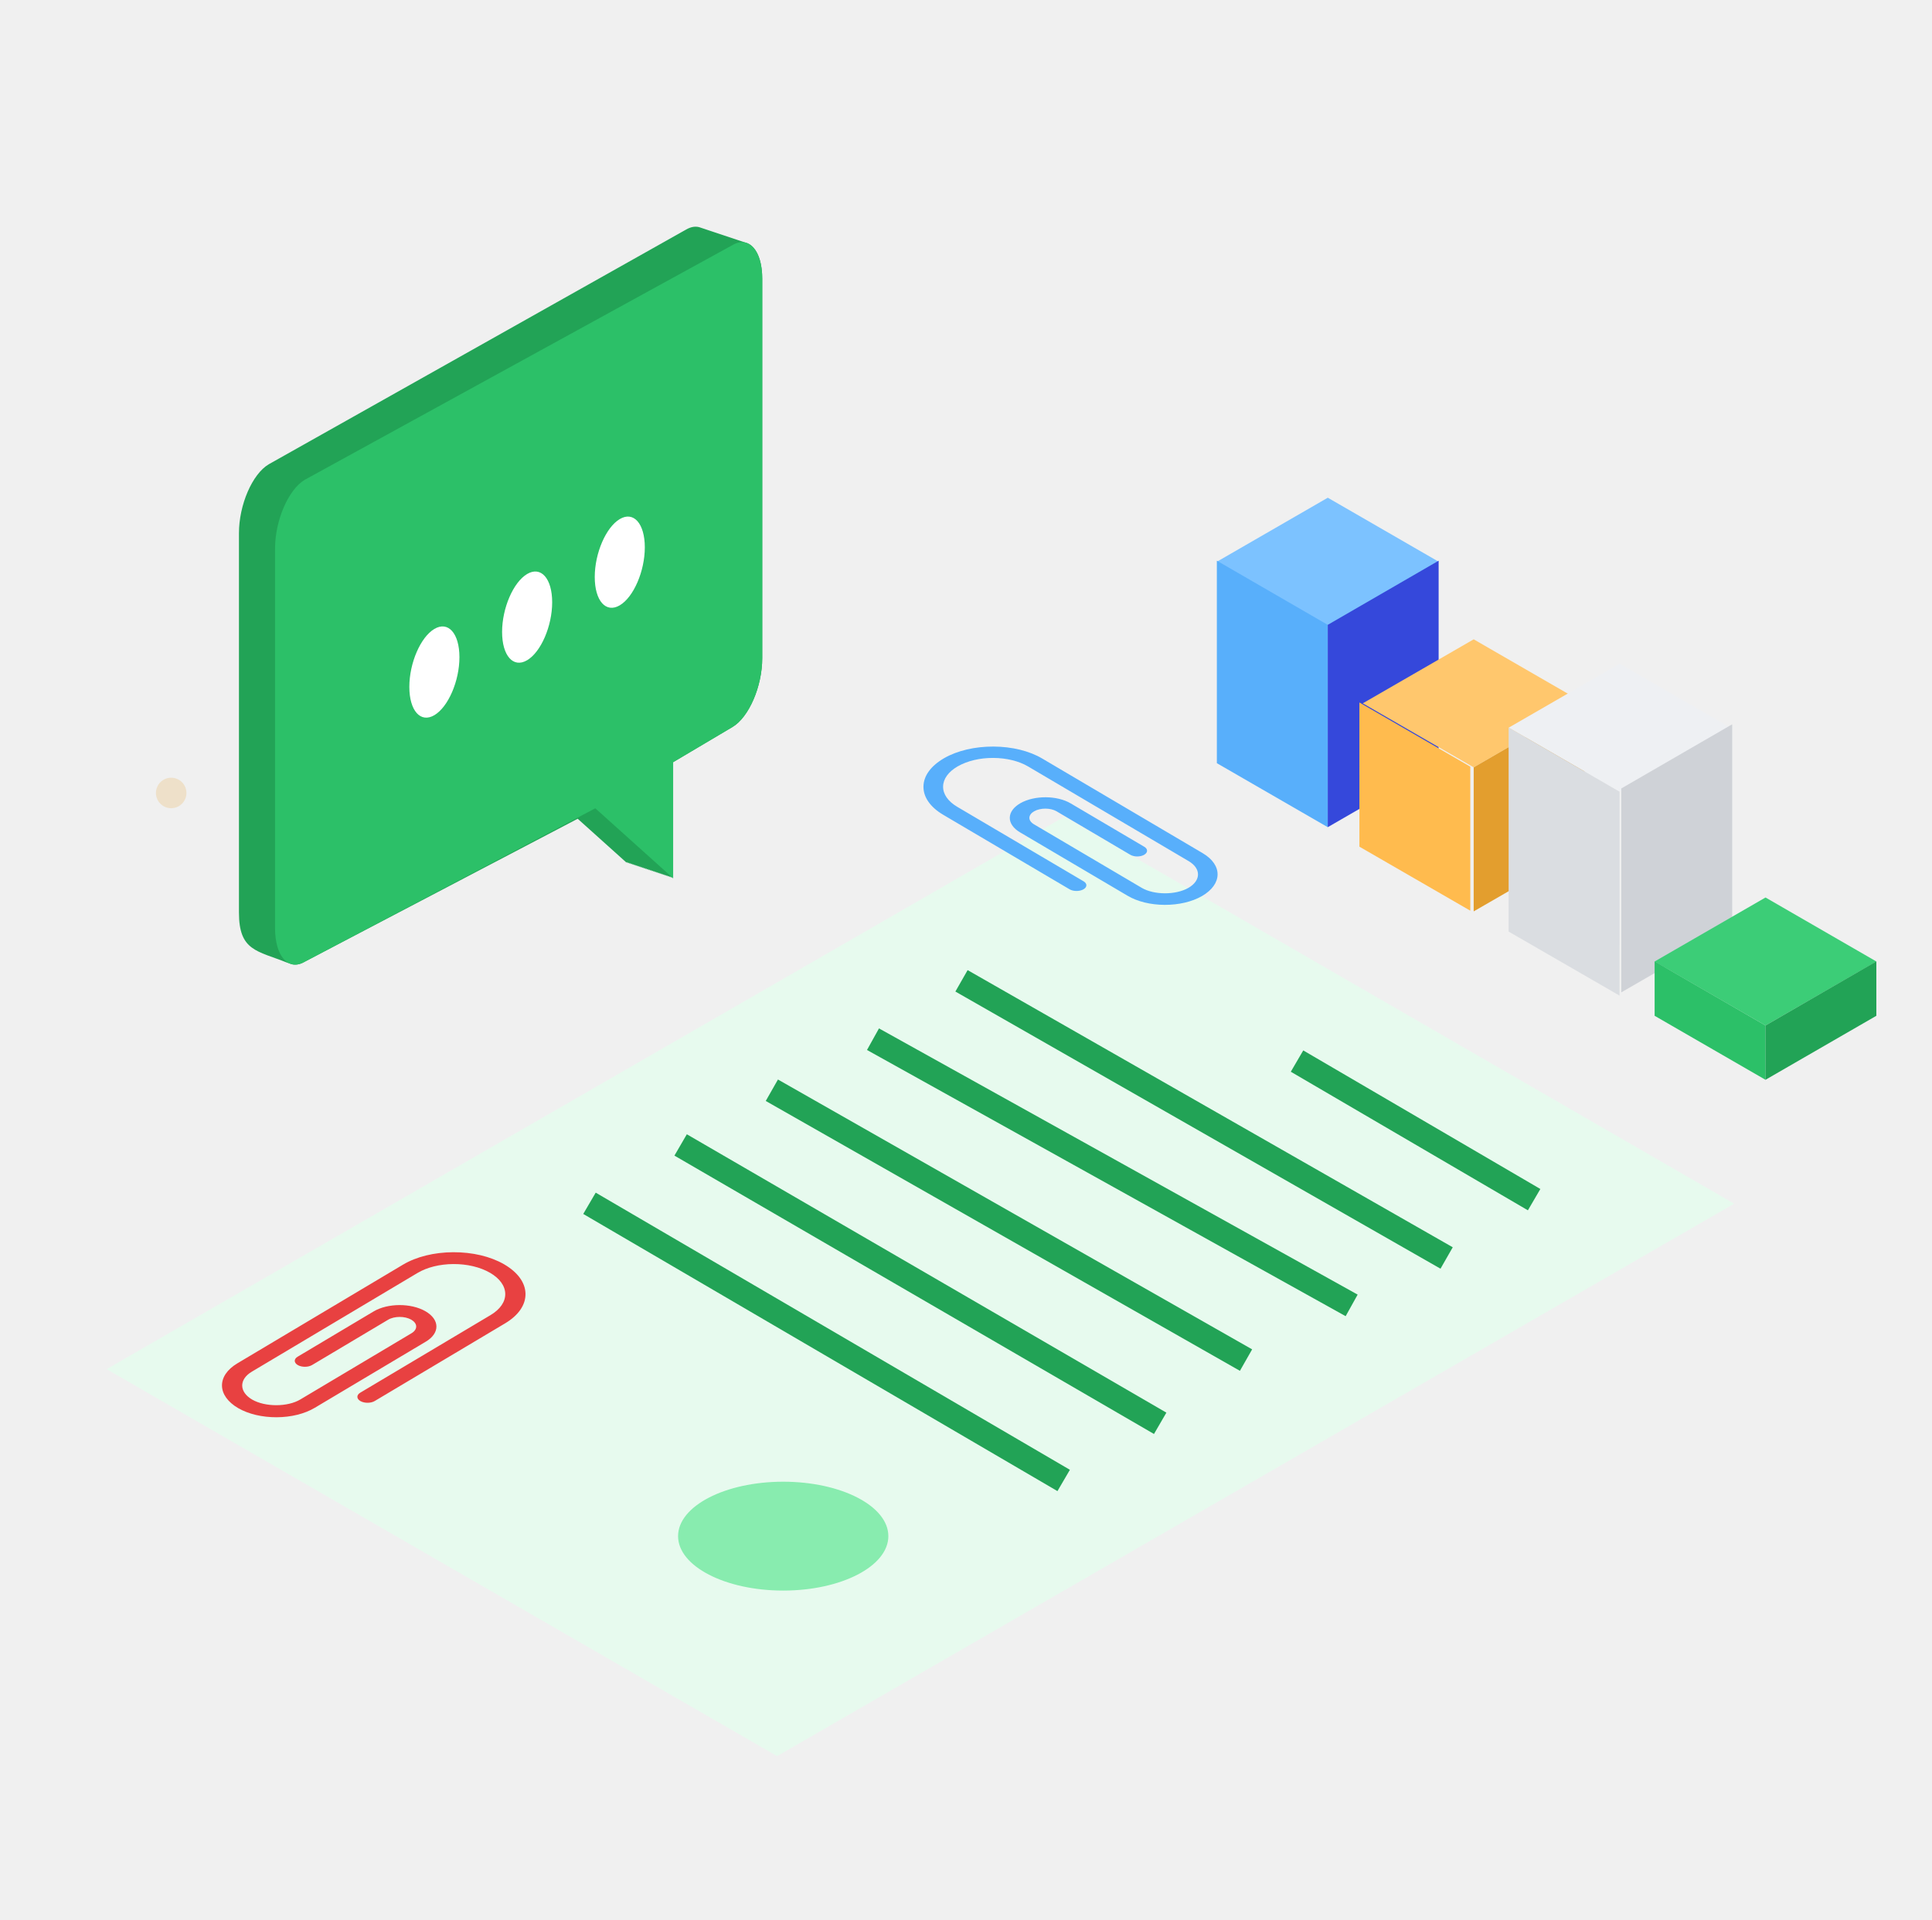
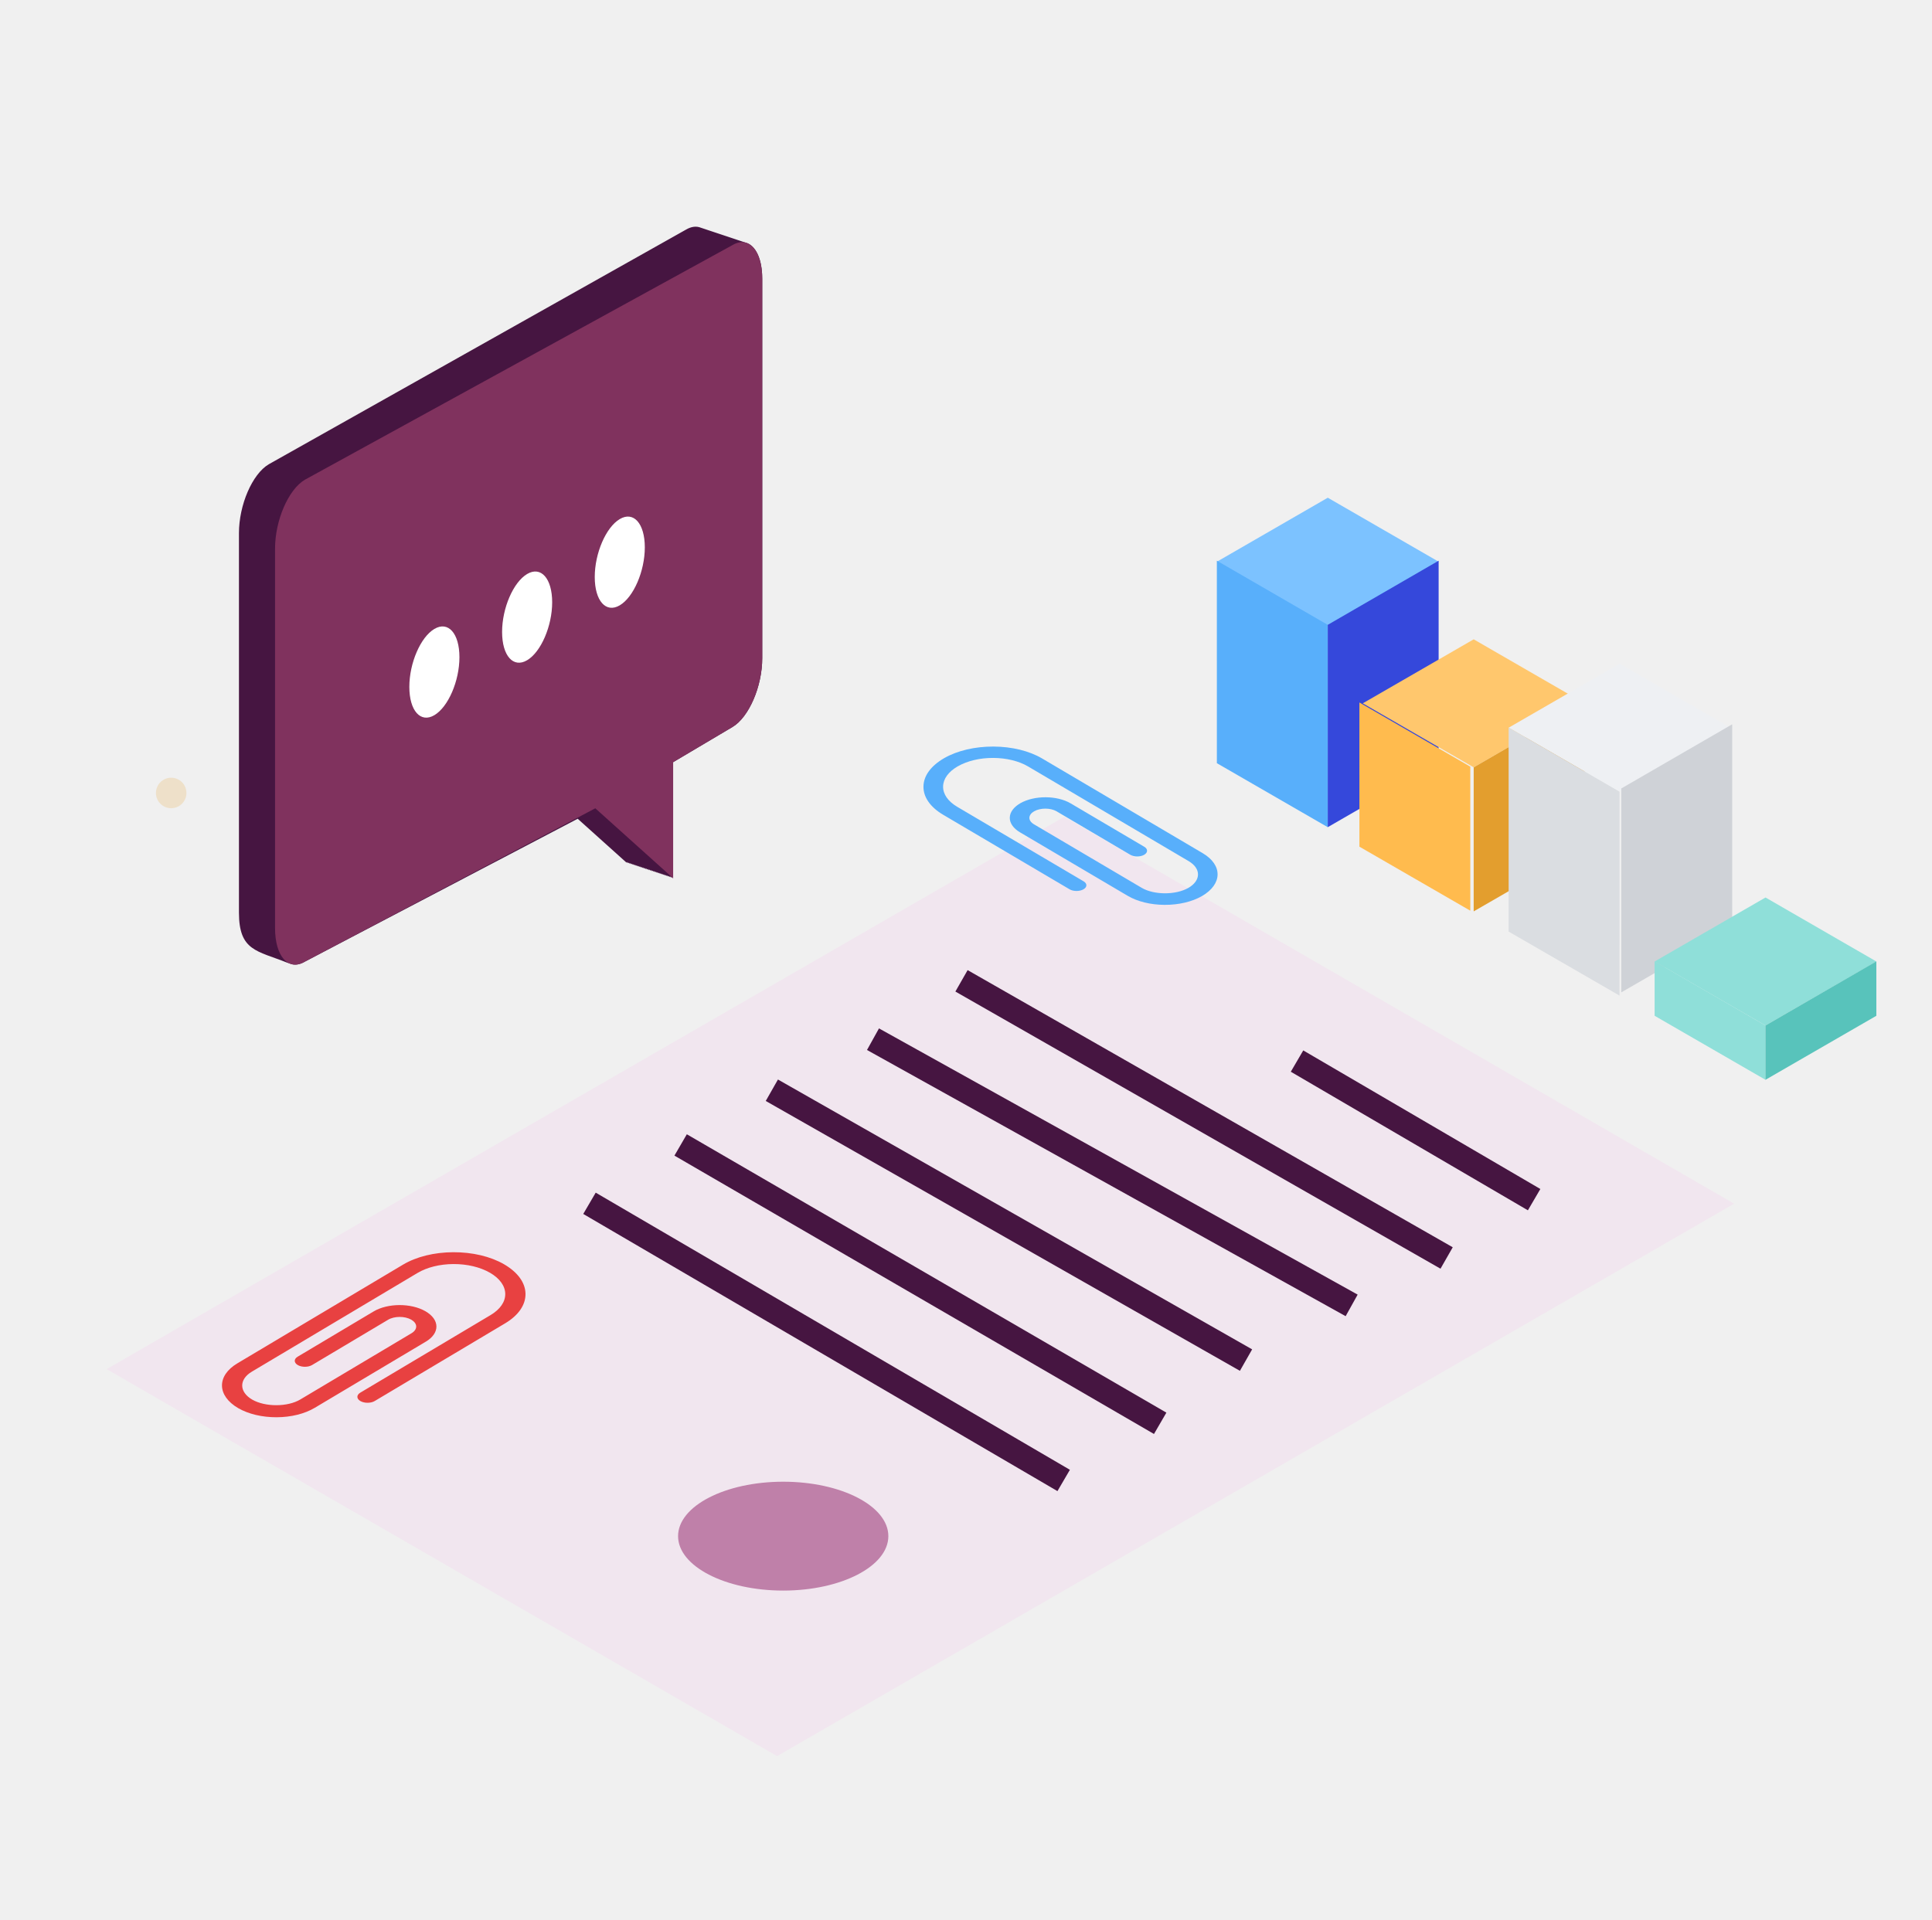
<svg xmlns="http://www.w3.org/2000/svg" width="163" height="162" viewBox="0 0 163 162" fill="none">
-   <path d="M8.998 115.537L89.792 68.921L146.309 101.575L65.562 148.193L8.998 115.537Z" fill="#E7FAEE" />
+   <path d="M8.998 115.537L89.792 68.921L146.309 101.575L65.562 148.193L8.998 115.537Z" fill="#F1E6EF" />
  <path d="M112.024 42L121.379 47.401L112.023 52.803L102.668 47.401L112.024 42Z" fill="#7CC2FF" />
  <path d="M102.664 47.315L102.665 64.402L112.02 69.803L112.021 52.729L102.664 47.315Z" fill="#58AFFB" />
  <path d="M112.02 52.729L112.02 69.803L121.375 64.401L121.376 47.316L112.02 52.729Z" fill="#3548DB" />
  <path d="M124.333 53.95L133.687 59.351L124.331 64.753L114.977 59.351L124.333 53.95Z" fill="#FFC76D" />
  <path d="M114.691 59.281L114.692 71.448L124.047 76.85L124.048 64.695L114.691 59.281Z" fill="#FFBB4E" />
  <path d="M124.333 64.754L124.332 76.909L133.688 71.507L133.689 59.342L124.333 64.754Z" fill="#E39E2E" />
  <path d="M136.641 56.005L145.996 61.406L136.64 66.808L127.285 61.406L136.641 56.005Z" fill="#EEF0F3" />
  <path d="M127.281 61.394L127.282 78.614L136.637 84.015L136.638 66.808L127.281 61.394Z" fill="#DADDE1" />
  <path d="M136.786 66.535L136.785 83.743L146.141 78.34L146.141 61.122L136.786 66.535Z" fill="#CFD2D7" />
-   <path d="M148.954 75.736L158.308 81.137L148.953 86.539L139.598 81.137L148.954 75.736Z" fill="#3CCD77" />
-   <path d="M139.598 81.125L139.598 85.719L148.953 91.121L148.954 86.539L139.598 81.125Z" fill="#2CC068" />
-   <path d="M148.95 86.54L148.949 91.121L158.305 85.719L158.305 81.127L148.95 86.54Z" fill="#22A356" />
-   <path d="M74.949 129.63C74.949 132.166 70.978 134.223 66.079 134.223C61.18 134.223 57.208 132.166 57.208 129.63C57.208 127.092 61.18 125.036 66.079 125.036C70.978 125.036 74.949 127.092 74.949 129.63Z" fill="#88ECAF" />
-   <path fill-rule="evenodd" clip-rule="evenodd" d="M128.906 102.134L108.903 90.439L109.954 88.641L129.957 100.335L128.906 102.134Z" fill="#22A356" />
-   <path d="M81.637 81.865L80.604 83.673L121.533 107.061L122.566 105.253L81.637 81.865Z" fill="#22A356" />
-   <path d="M74.159 86.783L73.147 88.604L113.53 111.068L114.543 109.248L74.159 86.783Z" fill="#22A356" />
-   <path d="M65.635 91.096L64.605 92.906L104.61 115.679L105.641 113.868L65.635 91.096Z" fill="#22A356" />
-   <path d="M57.947 95.717L56.901 97.518L97.36 121.009L98.406 119.208L57.947 95.717Z" fill="#22A356" />
-   <path d="M50.259 100.643L49.208 102.441L89.215 125.829L90.266 124.031L50.259 100.643Z" fill="#22A356" />
+   <path d="M148.954 75.736L158.308 81.137L148.953 86.539L139.598 81.137L148.954 75.736Z" fill="#8FDFD9" />
+   <path d="M139.598 81.125L139.598 85.719L148.953 91.121L148.954 86.539L139.598 81.125Z" fill="#8FDFD9" />
+   <path d="M148.95 86.54L148.949 91.121L158.305 85.719L158.305 81.127L148.95 86.54Z" fill="#58C3BB" />
+   <path d="M74.949 129.63C74.949 132.166 70.978 134.223 66.079 134.223C61.18 134.223 57.208 132.166 57.208 129.63C57.208 127.092 61.18 125.036 66.079 125.036C70.978 125.036 74.949 127.092 74.949 129.63Z" fill="#BF80A9" />
+   <path fill-rule="evenodd" clip-rule="evenodd" d="M128.906 102.134L108.903 90.439L109.954 88.641L129.957 100.335L128.906 102.134Z" fill="#461541" />
+   <path d="M81.637 81.865L80.604 83.673L121.533 107.061L122.566 105.253L81.637 81.865Z" fill="#461541" />
+   <path d="M74.159 86.783L73.147 88.604L113.53 111.068L114.543 109.248L74.159 86.783Z" fill="#461541" />
+   <path d="M65.635 91.096L64.605 92.906L104.61 115.679L105.641 113.868L65.635 91.096Z" fill="#461541" />
+   <path d="M57.947 95.717L56.901 97.518L97.36 121.009L98.406 119.208L57.947 95.717Z" fill="#461541" />
+   <path d="M50.259 100.643L49.208 102.441L89.215 125.829L90.266 124.031L50.259 100.643Z" fill="#461541" />
  <path d="M42.524 106.685C43.685 107.362 44.318 108.237 44.336 109.172C44.352 110.114 43.742 111.002 42.614 111.673L31.615 118.227C31.286 118.424 30.744 118.424 30.407 118.231C30.07 118.034 30.067 117.72 30.394 117.524L41.394 110.972C42.2 110.49 42.639 109.853 42.627 109.179C42.615 108.51 42.159 107.881 41.349 107.408C40.504 106.923 39.415 106.665 38.261 106.669C37.108 106.674 36.029 106.942 35.221 107.423L21.249 115.749C20.152 116.403 20.166 117.459 21.277 118.107C22.384 118.743 24.267 118.735 25.334 118.098L34.718 112.508C34.974 112.356 35.117 112.147 35.114 111.933C35.109 111.719 34.962 111.517 34.701 111.364C34.152 111.05 33.272 111.053 32.74 111.371L26.331 115.189C26.001 115.386 25.462 115.388 25.125 115.194C24.788 114.997 24.782 114.683 25.111 114.488L31.519 110.669C32.711 109.959 34.672 109.95 35.892 110.65C36.488 110.997 36.813 111.447 36.82 111.927C36.829 112.403 36.508 112.871 35.937 113.21L26.556 118.8C25.704 119.308 24.561 119.592 23.342 119.597C22.119 119.602 20.968 119.329 20.096 118.828C18.296 117.778 18.273 116.092 20.027 115.047L33.999 106.721C35.125 106.049 36.634 105.677 38.244 105.67C39.853 105.664 41.375 106.023 42.524 106.685Z" fill="#E84141" />
  <path d="M79.666 63.973C78.541 64.623 77.928 65.462 77.911 66.359C77.894 67.262 78.486 68.114 79.579 68.758L90.238 75.044C90.557 75.233 91.082 75.234 91.409 75.048C91.735 74.859 91.74 74.558 91.421 74.371L80.762 68.085C79.981 67.624 79.555 67.012 79.568 66.365C79.579 65.724 80.019 65.121 80.806 64.667C81.624 64.202 82.679 63.954 83.798 63.959C84.916 63.964 85.962 64.221 86.745 64.682L100.285 72.667C101.348 73.295 101.335 74.307 100.257 74.929C99.184 75.539 97.361 75.531 96.325 74.921L87.231 69.558C86.984 69.413 86.844 69.212 86.848 69.007C86.853 68.802 86.994 68.609 87.248 68.462C87.78 68.16 88.632 68.162 89.149 68.468L95.359 72.13C95.679 72.319 96.201 72.321 96.528 72.135C96.855 71.947 96.86 71.645 96.542 71.457L90.331 67.794C89.177 67.113 87.276 67.106 86.094 67.776C85.516 68.11 85.202 68.541 85.194 69.001C85.185 69.458 85.497 69.906 86.049 70.232L95.141 75.594C95.968 76.081 97.076 76.353 98.257 76.358C99.441 76.363 100.556 76.102 101.401 75.621C103.146 74.613 103.167 72.996 101.468 71.995L87.927 64.008C86.836 63.364 85.376 63.006 83.814 63C82.255 62.994 80.78 63.339 79.666 63.973Z" fill="#58AFFB" />
-   <path d="M22.673 39.179L57.875 19.378C58.333 19.107 58.761 19.067 59.129 19.216C59.173 19.227 59.215 19.242 59.256 19.258C59.299 19.27 59.341 19.284 59.383 19.3C59.426 19.313 59.468 19.326 59.509 19.342C59.552 19.355 59.594 19.368 59.636 19.385C59.679 19.397 59.72 19.41 59.761 19.427C59.804 19.439 59.847 19.452 59.888 19.469C59.931 19.48 59.974 19.494 60.015 19.511C60.058 19.523 60.1 19.536 60.141 19.553C60.184 19.565 60.226 19.578 60.268 19.596C60.311 19.607 60.353 19.62 60.394 19.637C60.437 19.649 60.479 19.663 60.521 19.68C60.564 19.692 60.606 19.705 60.648 19.722C60.69 19.733 60.732 19.747 60.774 19.764C60.817 19.775 60.858 19.79 60.901 19.806C60.943 19.818 60.985 19.831 61.026 19.848C61.069 19.86 61.111 19.874 61.153 19.89C61.196 19.902 61.238 19.916 61.28 19.932C61.322 19.944 61.364 19.958 61.406 19.974C61.449 19.987 61.491 20 61.533 20.017C61.575 20.029 61.617 20.042 61.659 20.059C61.702 20.071 61.744 20.085 61.785 20.101C61.828 20.113 61.87 20.127 61.911 20.143C61.955 20.155 61.997 20.169 62.038 20.185C62.081 20.198 62.123 20.211 62.164 20.228C62.208 20.24 62.249 20.253 62.291 20.27C62.334 20.282 62.376 20.295 62.418 20.312C62.461 20.324 62.503 20.337 62.544 20.354C62.587 20.366 62.629 20.379 62.671 20.396C62.713 20.407 62.755 20.422 62.797 20.439C62.84 20.45 62.882 20.463 62.923 20.48C63.744 20.706 64.309 21.831 64.309 23.523V55.535C64.309 57.925 63.184 60.529 61.796 61.351L56.791 64.318V74.111L56.664 73.998V74.068L56.538 73.955V74.026L56.412 73.913V73.984L56.285 73.871V73.942L56.159 73.829V73.901L56.032 73.787V73.859L55.906 73.744V73.816L55.779 73.702V73.774L55.653 73.66V73.731L55.526 73.618V73.689L55.4 73.576V73.648L55.274 73.534V73.605L55.147 73.491V73.563L55.02 73.449V73.521L54.894 73.407V73.479L54.767 73.365V73.436L54.641 73.323V73.394L54.514 73.281V73.352L54.388 73.239V73.31L54.262 73.196V73.268L54.135 73.154V73.226L54.009 73.112V73.183L53.882 73.07V73.141L53.756 73.028V73.099L53.63 72.986V73.057L53.503 72.944V73.016L53.377 72.901V72.973L53.25 72.859V72.931L53.124 72.817V72.889L52.997 72.775V72.846L52.87 72.733V72.805L48.738 69.091L25.718 81.152C25.261 81.424 24.833 81.463 24.464 81.314C24.421 81.302 24.379 81.288 24.337 81.272C24.294 81.26 24.253 81.246 24.211 81.23C21.692 80.218 20.16 80.261 20.16 77.007V44.995C20.16 42.605 21.285 40.001 22.673 39.179Z" fill="#22A356" />
-   <path d="M25.718 40.485L61.796 20.684C63.184 19.862 64.309 21.133 64.309 23.523V55.535C64.309 57.925 63.184 60.529 61.796 61.351L56.791 64.318V74.111L50.224 68.209L25.718 81.152C24.33 81.975 23.205 80.704 23.205 78.315V46.301C23.205 43.912 24.33 41.308 25.718 40.485Z" fill="#2CC068" />
+   <path d="M22.673 39.179L57.875 19.378C58.333 19.107 58.761 19.067 59.129 19.216C59.173 19.227 59.215 19.242 59.256 19.258C59.299 19.27 59.341 19.284 59.383 19.3C59.426 19.313 59.468 19.326 59.509 19.342C59.552 19.355 59.594 19.368 59.636 19.385C59.679 19.397 59.72 19.41 59.761 19.427C59.804 19.439 59.847 19.452 59.888 19.469C59.931 19.48 59.974 19.494 60.015 19.511C60.058 19.523 60.1 19.536 60.141 19.553C60.184 19.565 60.226 19.578 60.268 19.596C60.311 19.607 60.353 19.62 60.394 19.637C60.437 19.649 60.479 19.663 60.521 19.68C60.564 19.692 60.606 19.705 60.648 19.722C60.69 19.733 60.732 19.747 60.774 19.764C60.817 19.775 60.858 19.79 60.901 19.806C60.943 19.818 60.985 19.831 61.026 19.848C61.069 19.86 61.111 19.874 61.153 19.89C61.196 19.902 61.238 19.916 61.28 19.932C61.322 19.944 61.364 19.958 61.406 19.974C61.449 19.987 61.491 20 61.533 20.017C61.575 20.029 61.617 20.042 61.659 20.059C61.702 20.071 61.744 20.085 61.785 20.101C61.828 20.113 61.87 20.127 61.911 20.143C61.955 20.155 61.997 20.169 62.038 20.185C62.081 20.198 62.123 20.211 62.164 20.228C62.208 20.24 62.249 20.253 62.291 20.27C62.334 20.282 62.376 20.295 62.418 20.312C62.461 20.324 62.503 20.337 62.544 20.354C62.587 20.366 62.629 20.379 62.671 20.396C62.713 20.407 62.755 20.422 62.797 20.439C62.84 20.45 62.882 20.463 62.923 20.48C63.744 20.706 64.309 21.831 64.309 23.523V55.535C64.309 57.925 63.184 60.529 61.796 61.351L56.791 64.318V74.111L56.664 73.998V74.068L56.538 73.955V74.026L56.412 73.913V73.984L56.285 73.871V73.942L56.159 73.829V73.901L56.032 73.787V73.859L55.906 73.744V73.816L55.779 73.702V73.774L55.653 73.66V73.731L55.526 73.618V73.689L55.4 73.576V73.648L55.274 73.534V73.605L55.147 73.491V73.563L55.02 73.449V73.521L54.894 73.407V73.479L54.767 73.365V73.436L54.641 73.323V73.394L54.514 73.281V73.352L54.388 73.239V73.31L54.262 73.196V73.268L54.135 73.154V73.226L54.009 73.112V73.183L53.882 73.07V73.141L53.756 73.028V73.099L53.63 72.986V73.057L53.503 72.944V73.016L53.377 72.901V72.973L53.25 72.859V72.931L53.124 72.817V72.889L52.997 72.775V72.846L52.87 72.733V72.805L48.738 69.091L25.718 81.152C25.261 81.424 24.833 81.463 24.464 81.314C24.421 81.302 24.379 81.288 24.337 81.272C24.294 81.26 24.253 81.246 24.211 81.23C21.692 80.218 20.16 80.261 20.16 77.007V44.995C20.16 42.605 21.285 40.001 22.673 39.179Z" fill="#461541" />
+   <path d="M25.718 40.485L61.796 20.684C63.184 19.862 64.309 21.133 64.309 23.523V55.535C64.309 57.925 63.184 60.529 61.796 61.351L56.791 64.318V74.111L50.224 68.209L25.718 81.152C24.33 81.975 23.205 80.704 23.205 78.315V46.301C23.205 43.912 24.33 41.308 25.718 40.485Z" fill="#80325E" />
  <path d="M50.178 48.692C50.178 50.702 51.123 51.77 52.291 51.079C53.456 50.388 54.402 48.198 54.402 46.188C54.402 44.179 53.456 43.111 52.291 43.802C51.123 44.493 50.178 46.684 50.178 48.692Z" fill="white" />
  <path d="M42.361 53.328C42.361 55.338 43.307 56.405 44.473 55.714C45.64 55.023 46.586 52.833 46.586 50.823C46.586 48.814 45.64 47.746 44.473 48.438C43.307 49.129 42.361 51.319 42.361 53.328Z" fill="white" />
  <path d="M34.535 57.963C34.535 59.972 35.481 61.041 36.648 60.35C37.816 59.658 38.762 57.468 38.762 55.459C38.762 53.45 37.816 52.381 36.648 53.073C35.481 53.764 34.535 55.954 34.535 57.963Z" fill="white" />
  <g opacity="0.3">
    <path d="M13.156 66.915C13.156 67.626 13.732 68.203 14.443 68.203C15.154 68.203 15.73 67.626 15.73 66.915C15.73 66.204 15.154 65.628 14.443 65.628C13.732 65.628 13.156 66.204 13.156 66.915Z" fill="#EABD70" />
  </g>
</svg>
